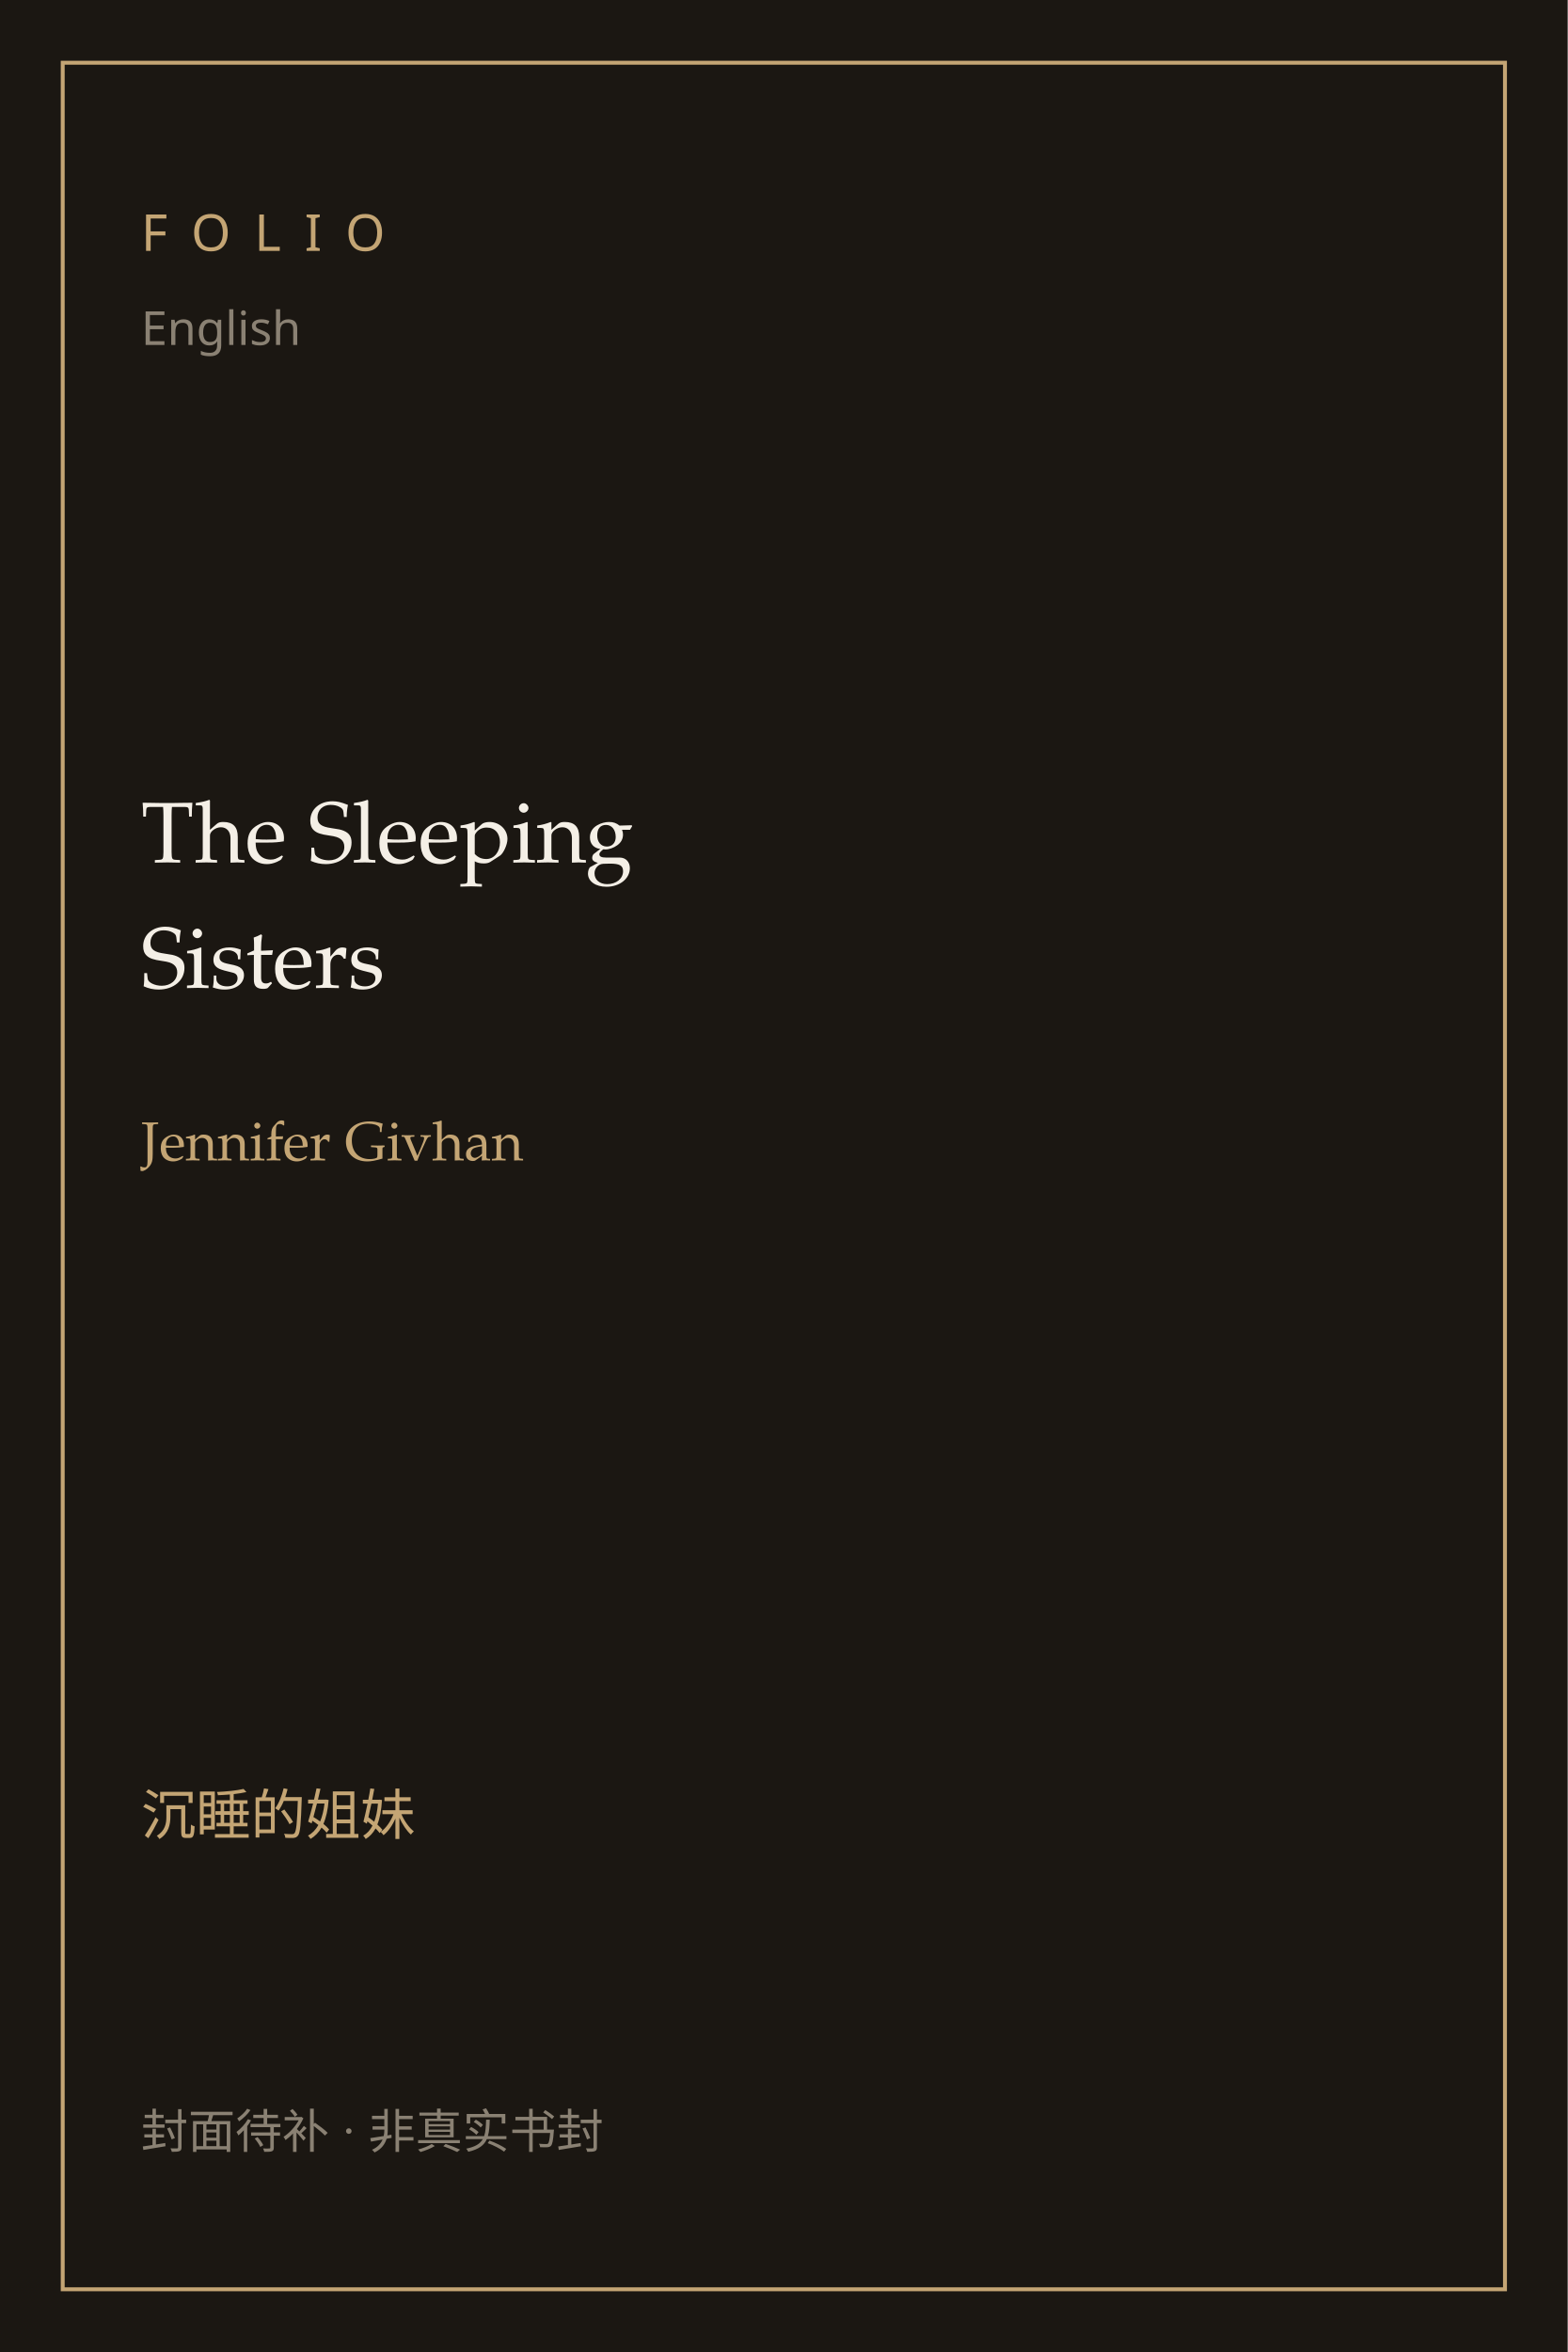
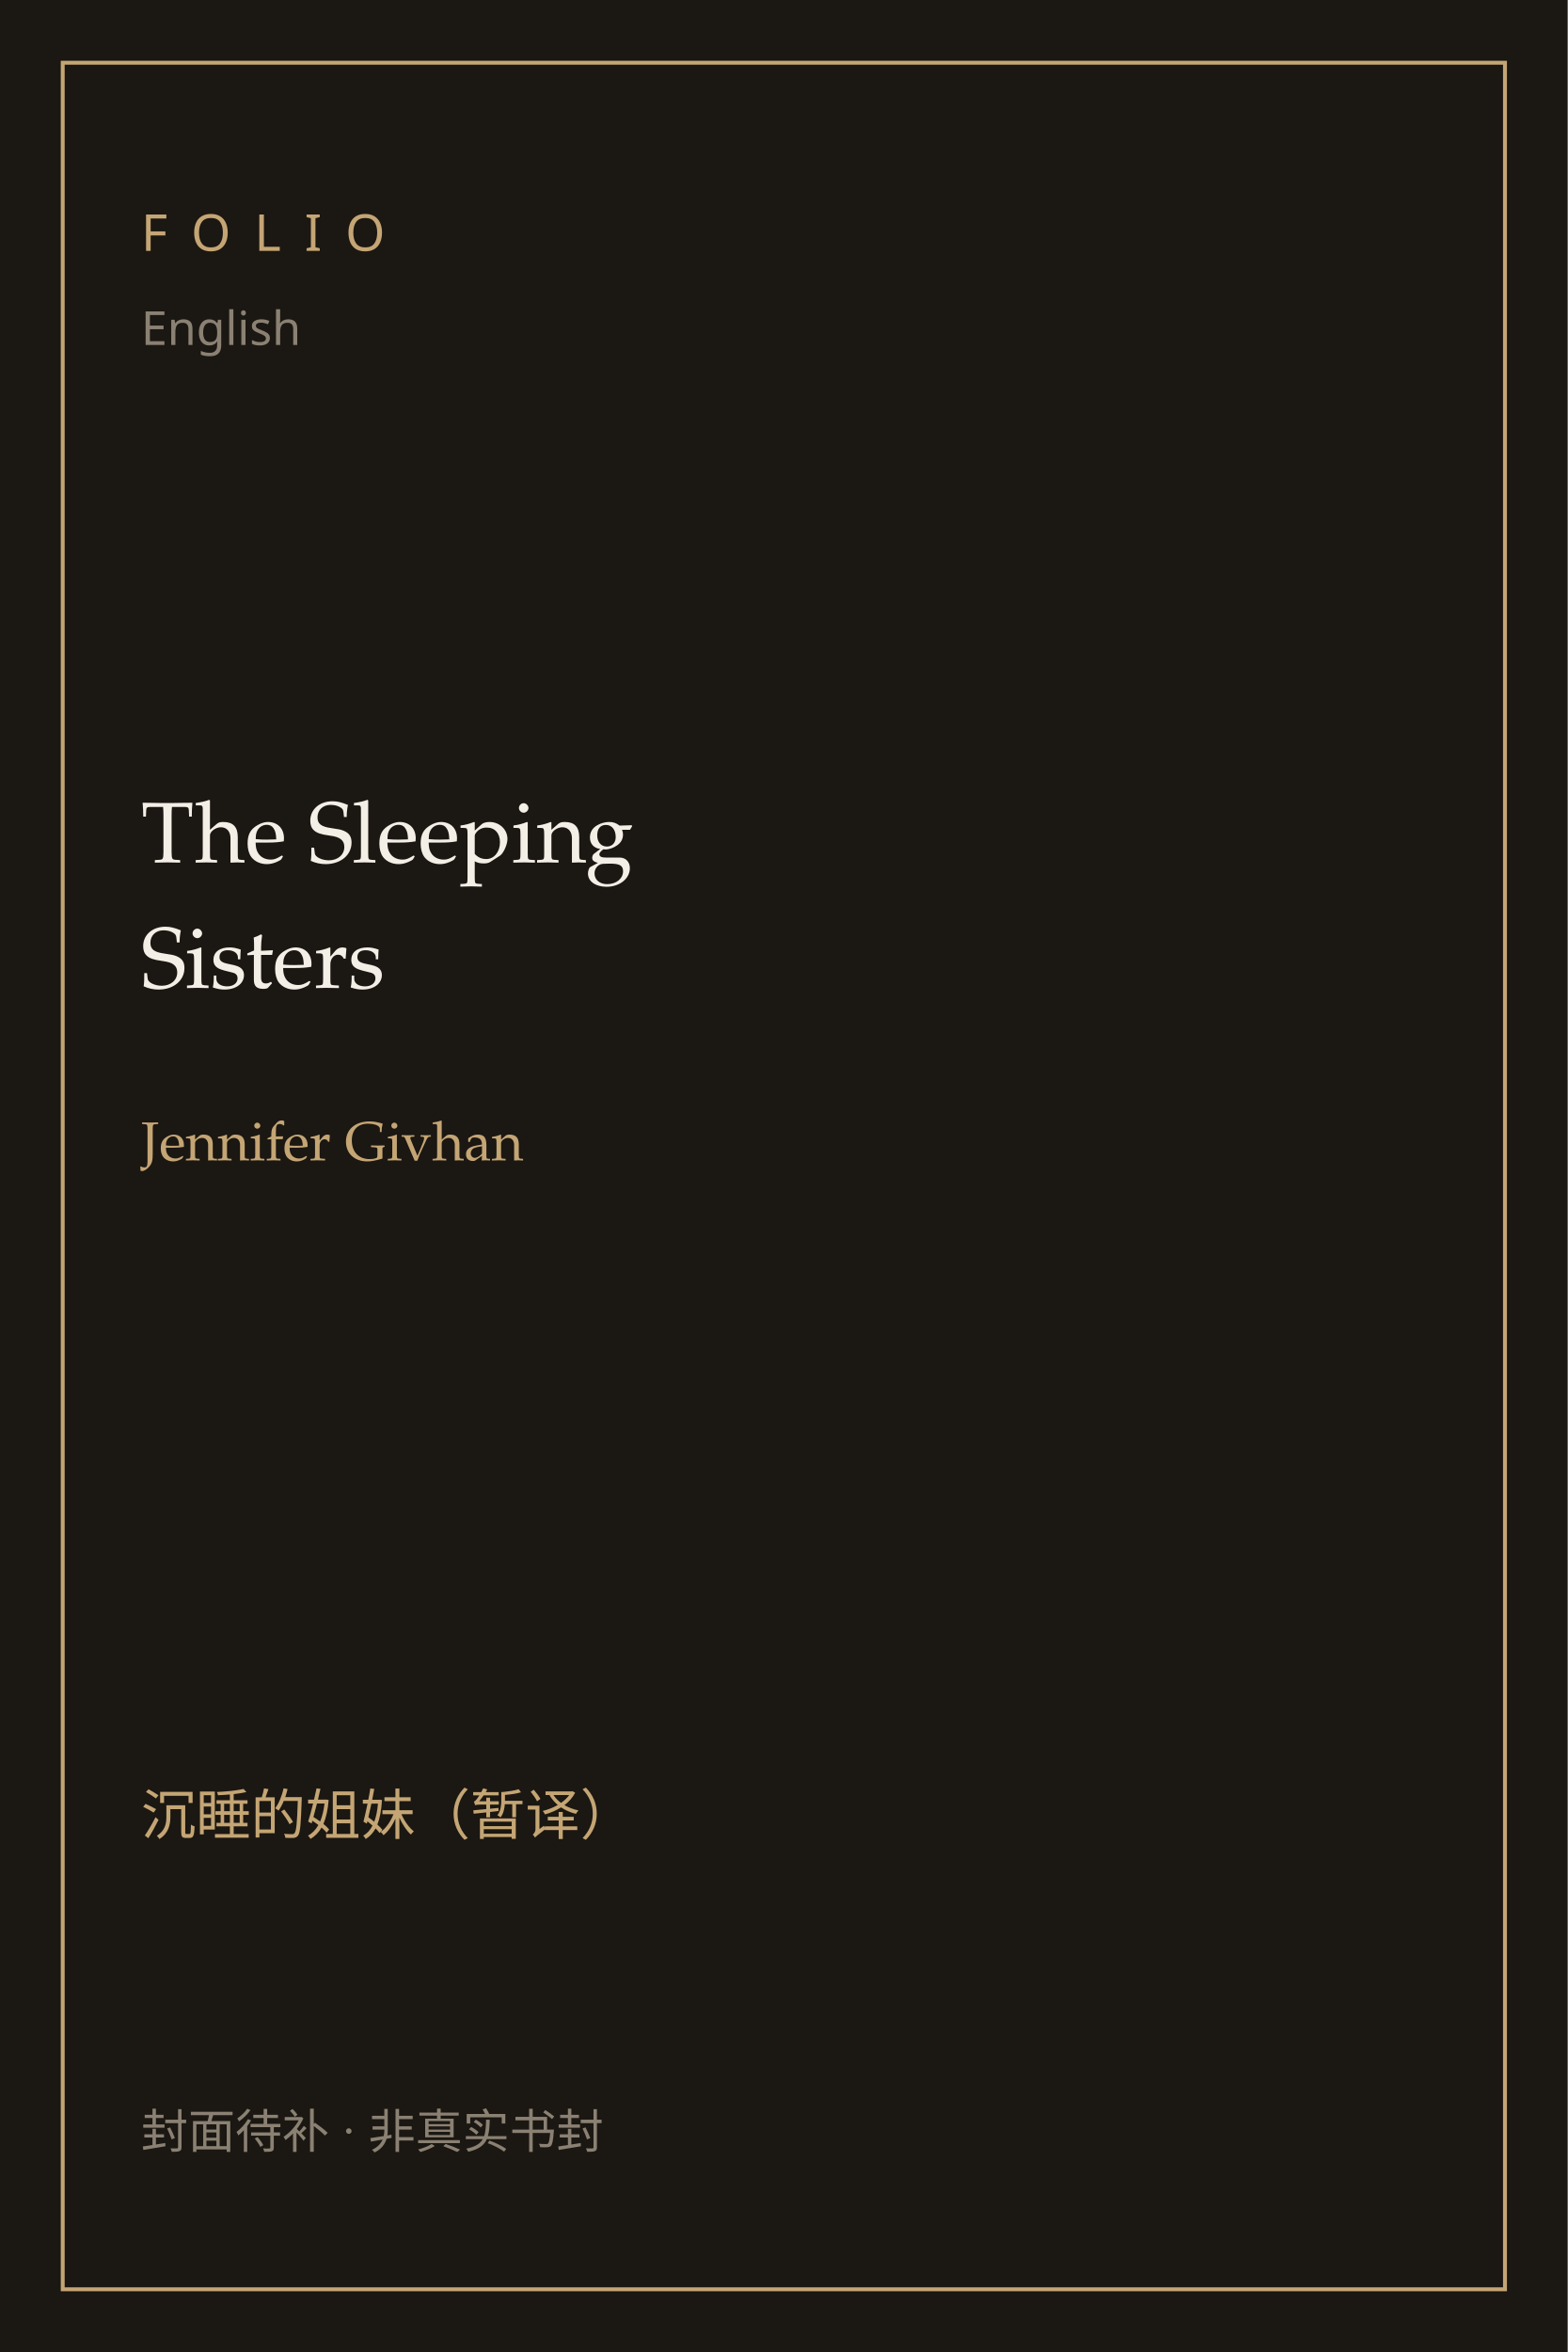
<svg xmlns="http://www.w3.org/2000/svg" viewBox="0 0 400 600" role="img" aria-label="The Sleeping Sisters 封面待补">
  <rect width="400" height="600" fill="#1b1712" />
  <rect x="16" y="16" width="368" height="568" fill="none" stroke="#c4a574" stroke-width="1" />
  <text x="36" y="64" fill="#c4a574" font-size="13" font-family="Avenir Next, sans-serif" letter-spacing="6">FOLIO</text>
  <text x="36" y="88" fill="#8a8173" font-size="12" font-family="sans-serif">English</text>
  <text x="36" y="220" fill="#f4efe6" font-size="22" font-family="Palatino, serif">The Sleeping</text>
  <text x="36" y="252" fill="#f4efe6" font-size="22" font-family="Palatino, serif"> Sisters</text>
  <text x="36" y="296" fill="#c4a574" font-size="14" font-family="Palatino, serif">Jennifer Givhan</text>
-   <text x="36" y="468" fill="#c4a574" font-size="14" font-family="Songti SC, serif">沉睡的姐妹</text>
+   <text x="36" y="468" fill="#c4a574" font-size="14" font-family="Songti SC, serif">沉睡的姐妹（暂译）</text>
  <text x="36" y="548" fill="#8a8173" font-size="12">封面待补 · 非真实书封</text>
</svg>
